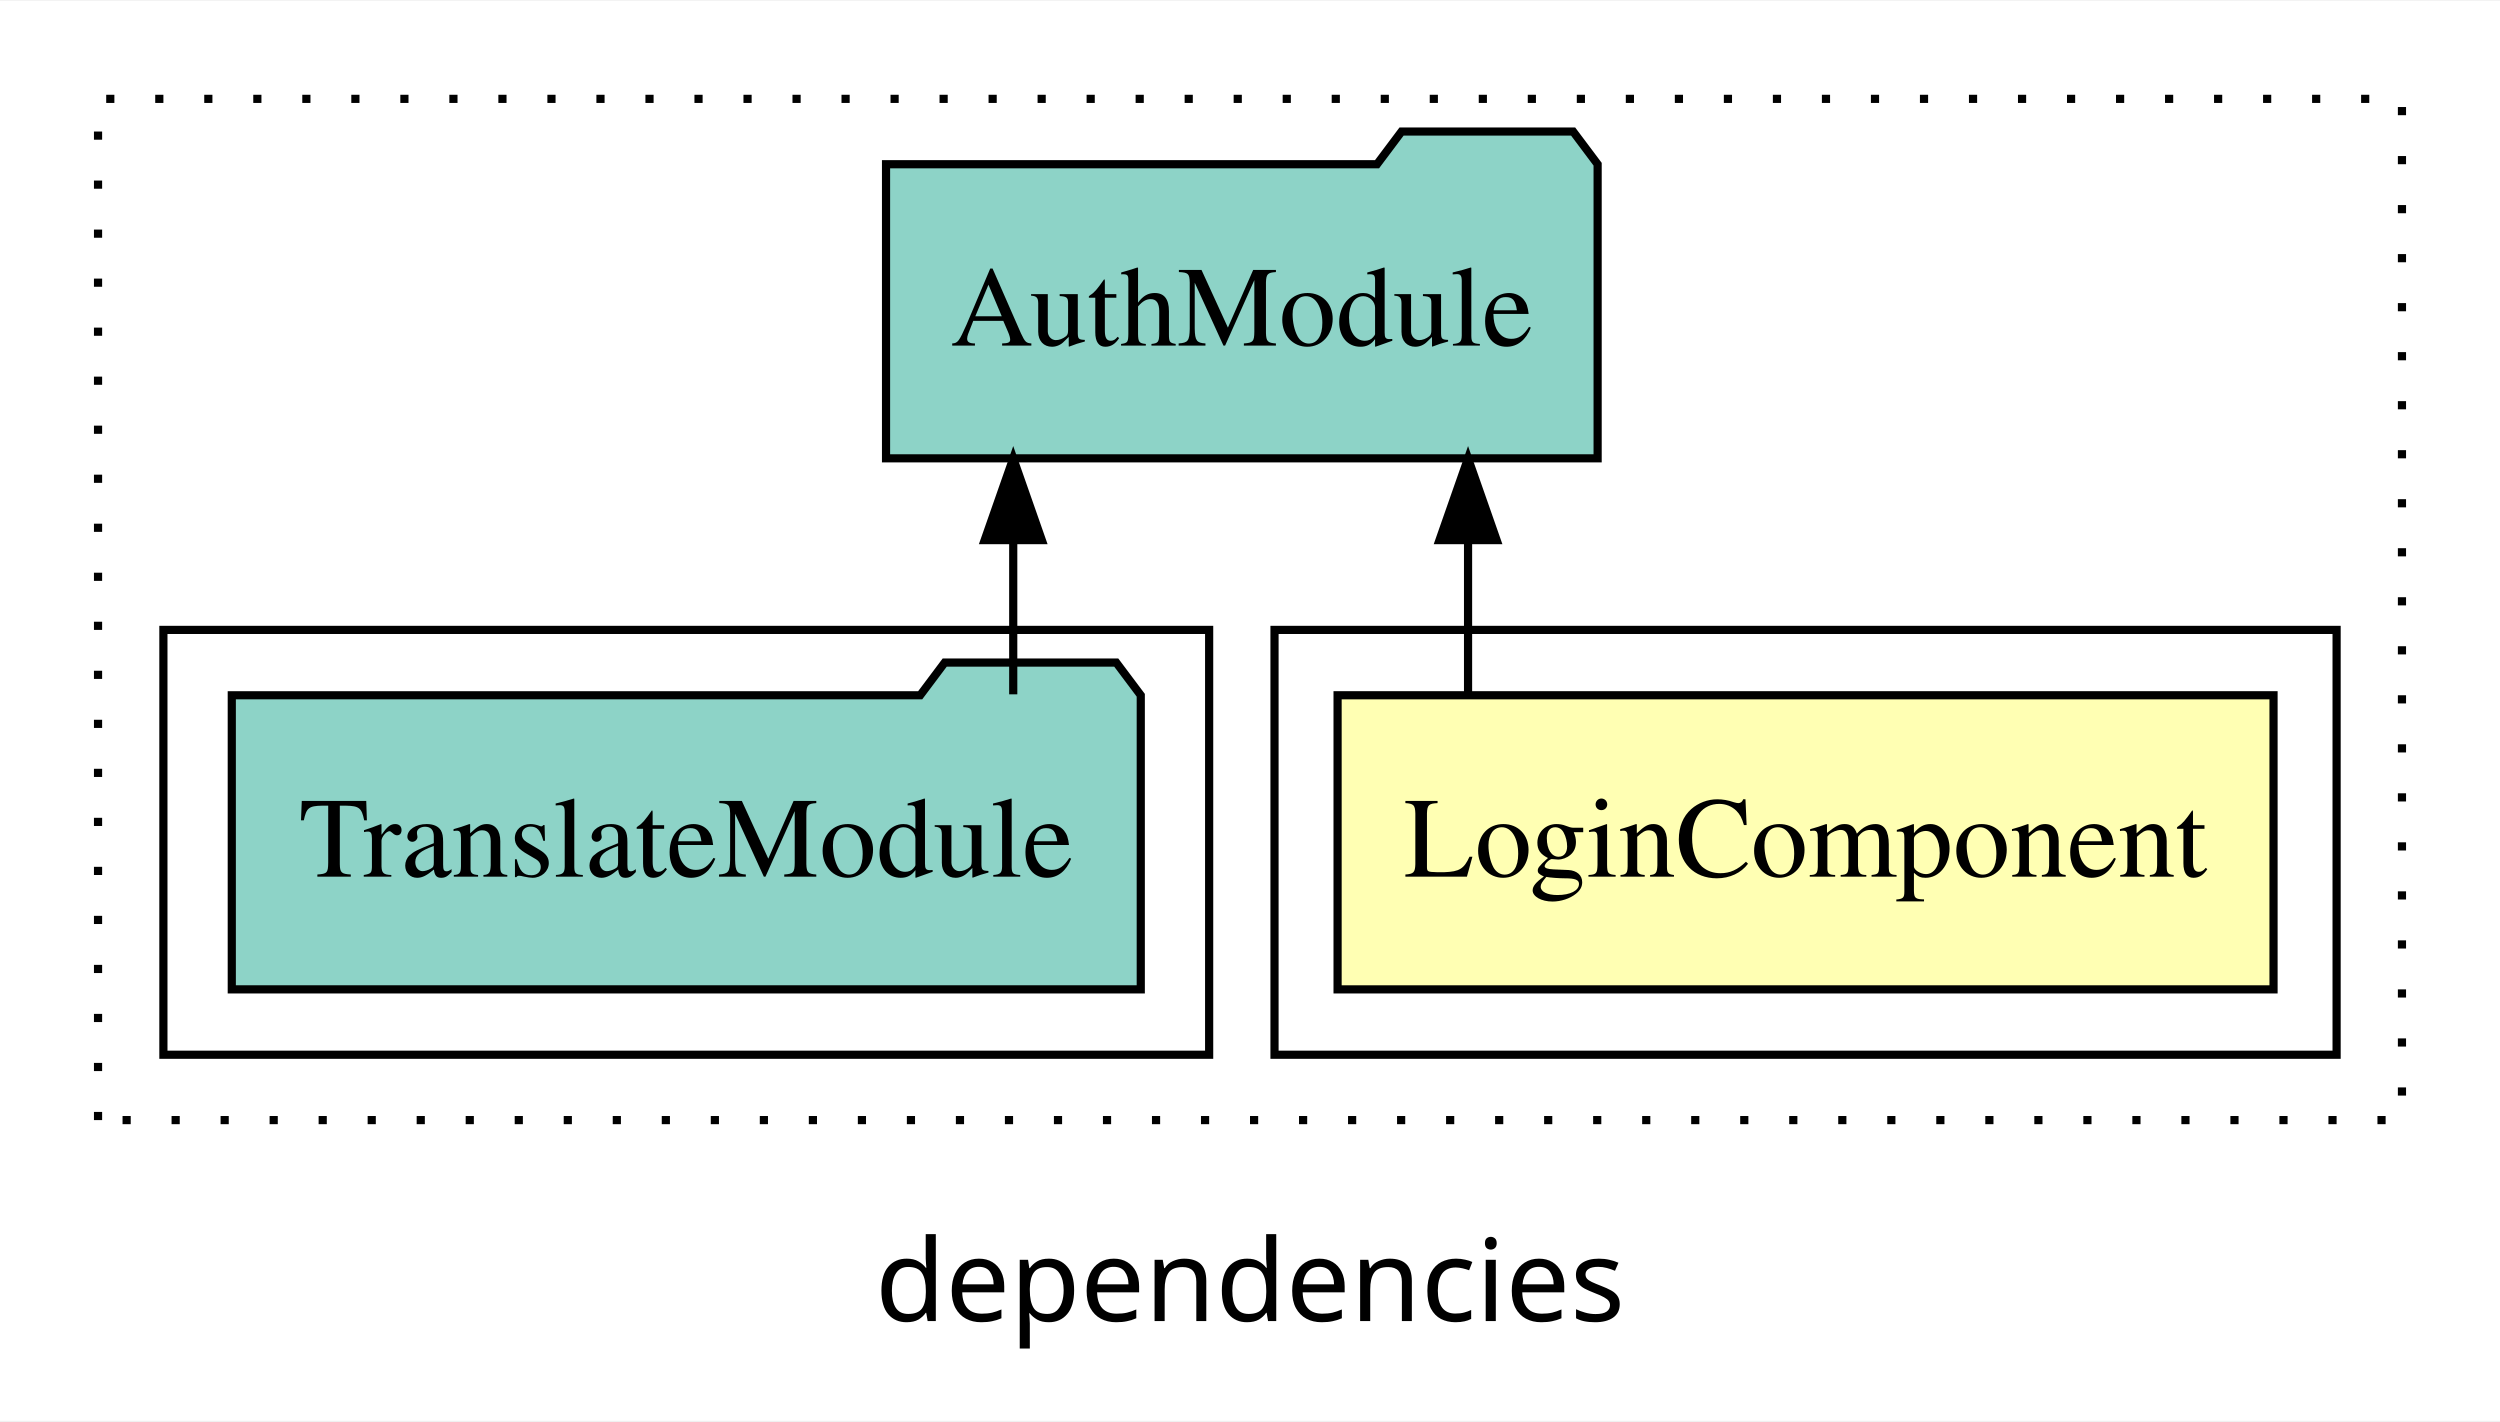
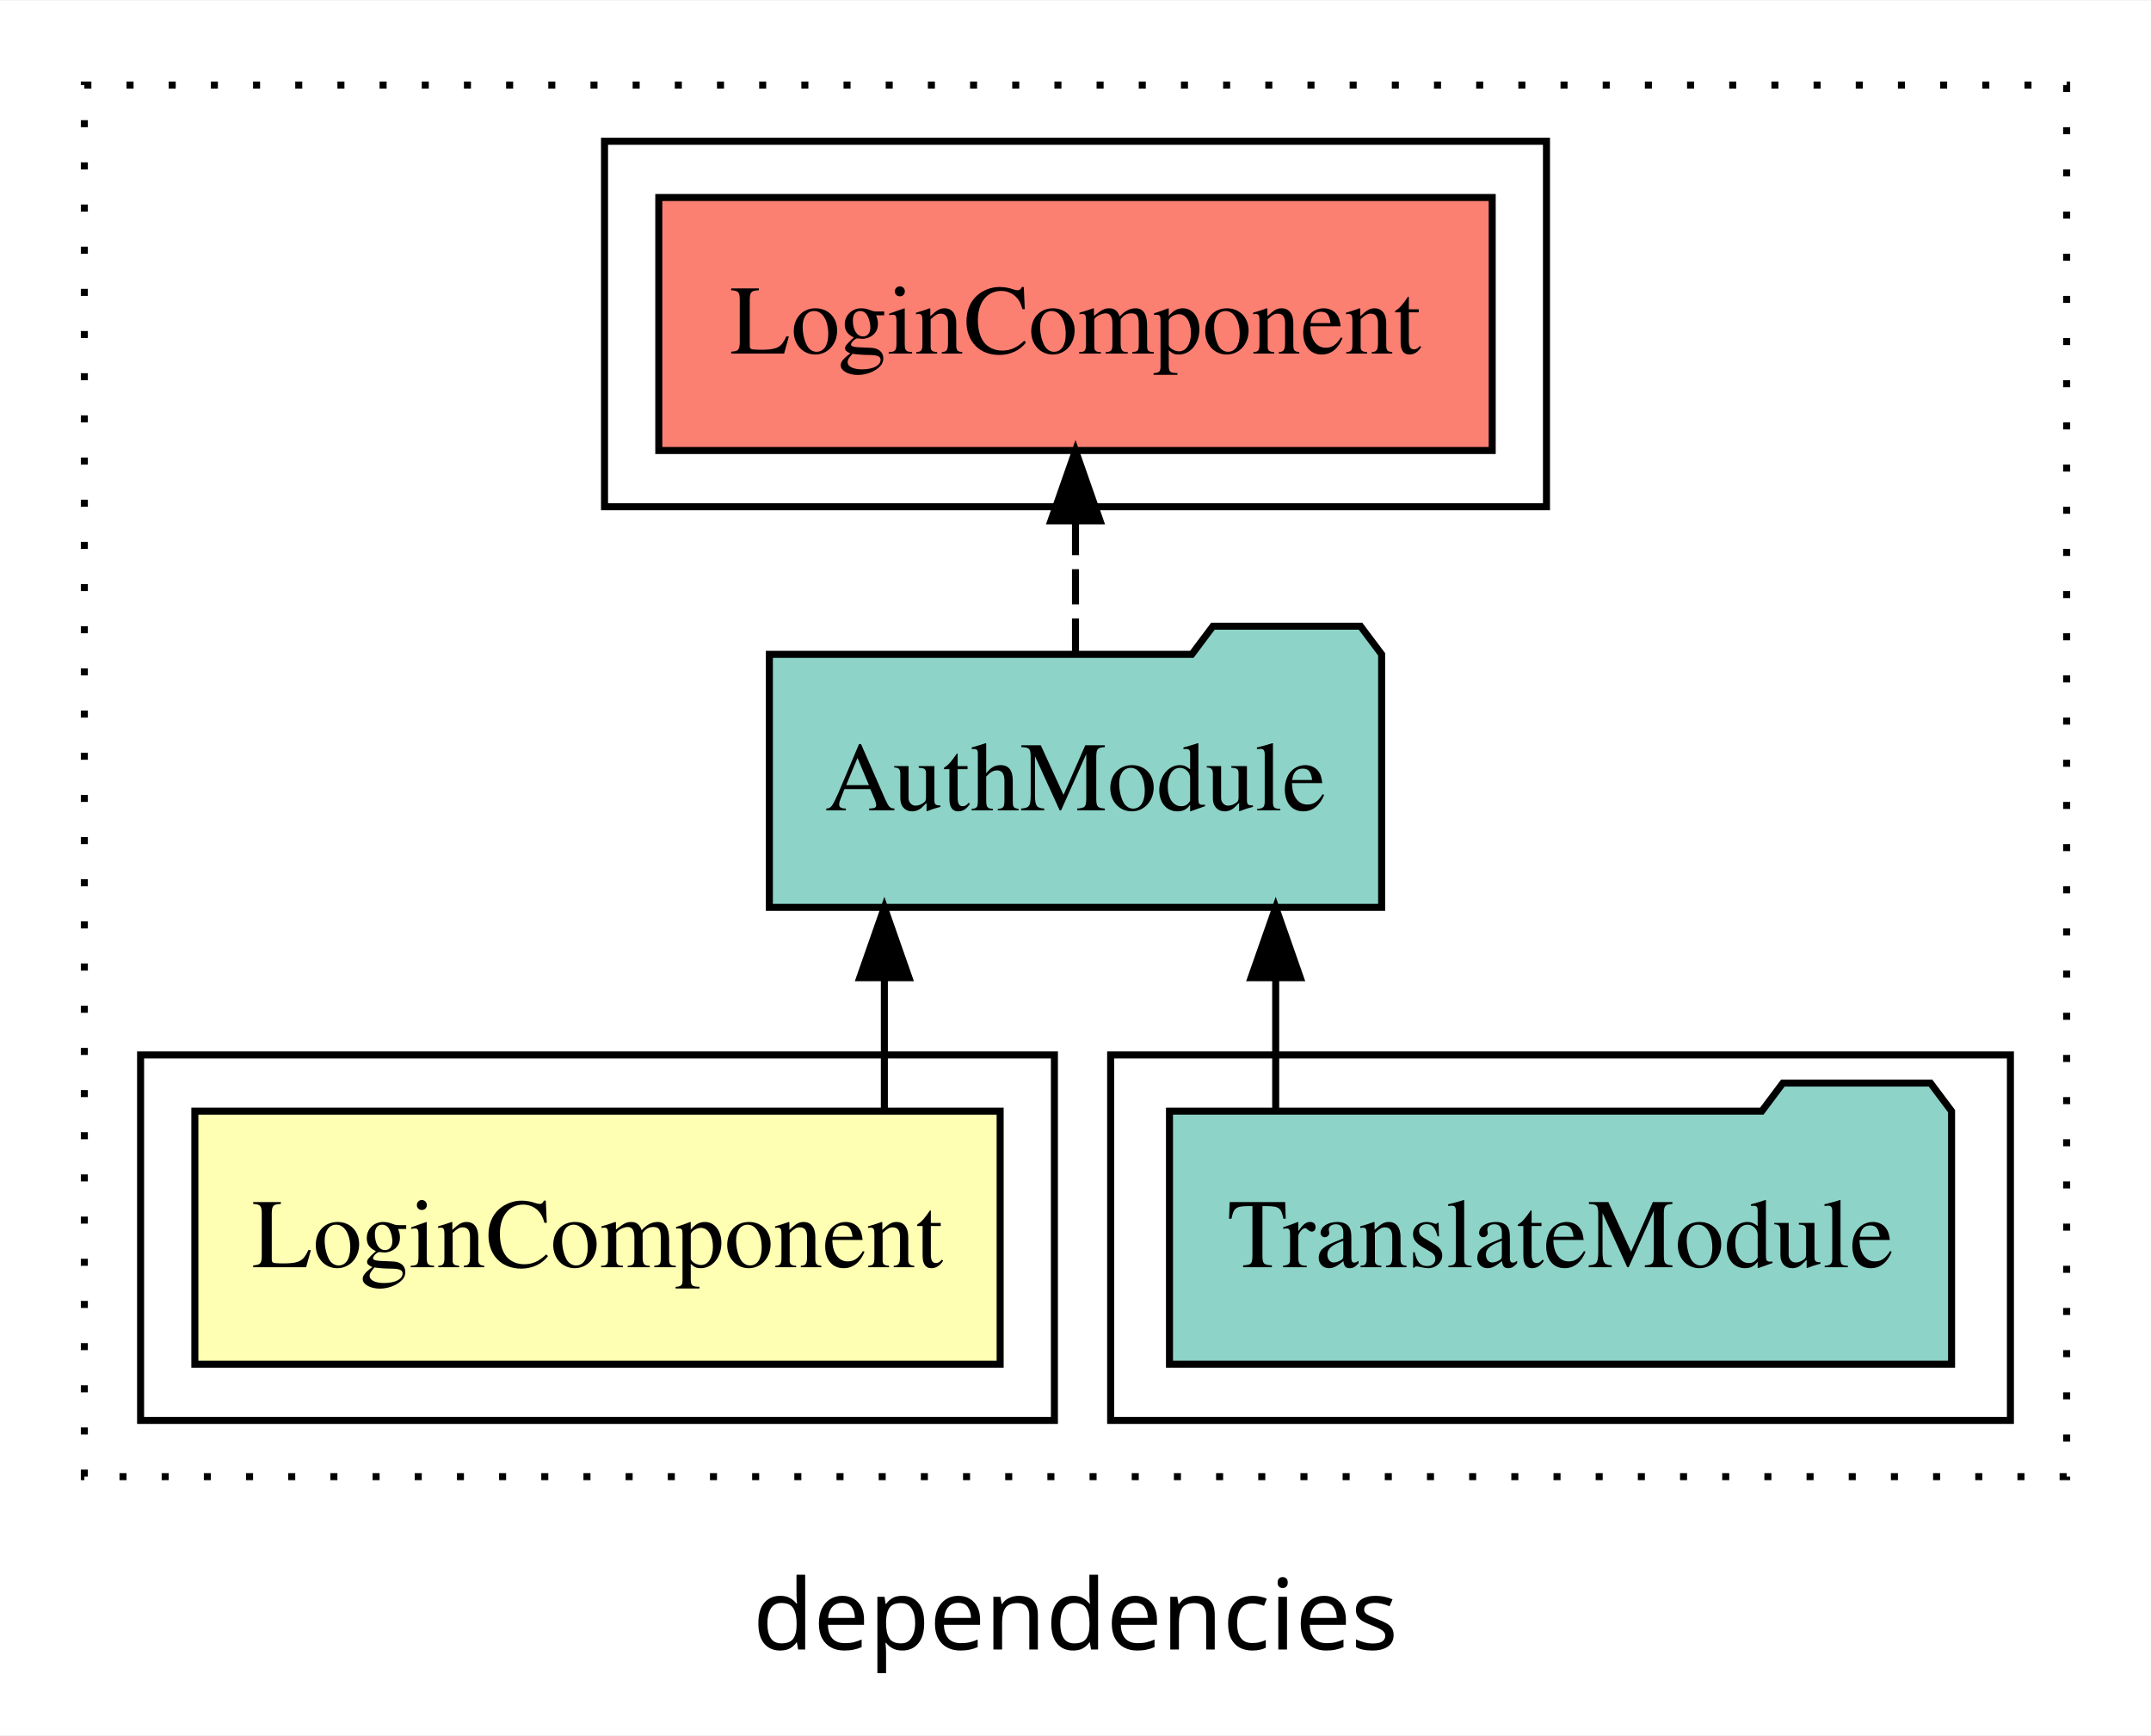
- <svg xmlns="http://www.w3.org/2000/svg" width="306pt" height="174pt" viewBox="0.00 0.00 306.00 173.80">
-   <g id="graph0" class="graph" transform="scale(1 1) rotate(0) translate(4 169.8)">
-     <polygon fill="white" stroke="transparent" points="-4,4 -4,-169.8 302,-169.8 302,4 -4,4" />
+ <svg xmlns="http://www.w3.org/2000/svg" width="306pt" height="247pt" viewBox="0.00 0.00 306.00 246.80">
+   <g id="graph0" class="graph" transform="scale(1 1) rotate(0) translate(4 242.8)">
+     <polygon fill="white" stroke="transparent" points="-4,4 -4,-242.8 302,-242.8 302,4 -4,4" />
    <text text-anchor="middle" x="149" y="-8.2" font-family="sans-serif" font-size="14.00">dependencies</text>
    <g id="clust1" class="cluster">
-       <polygon fill="none" stroke="black" stroke-dasharray="1,5" points="8,-32.8 8,-157.8 290,-157.8 290,-32.8 8,-32.8" />
+       <polygon fill="none" stroke="black" stroke-dasharray="1,5" points="8,-32.8 8,-230.8 290,-230.8 290,-32.8 8,-32.8" />
+     </g>
+     <g id="clust4" class="cluster">
+       <polygon fill="none" stroke="black" points="154,-40.8 154,-92.8 282,-92.8 282,-40.8 154,-40.8" />
    </g>
    <g id="clust2" class="cluster">
-       <polygon fill="none" stroke="black" points="152,-40.8 152,-92.8 282,-92.8 282,-40.8 152,-40.8" />
+       <polygon fill="none" stroke="black" points="16,-40.8 16,-92.8 146,-92.8 146,-40.8 16,-40.8" />
    </g>
-     <g id="clust4" class="cluster">
-       <polygon fill="none" stroke="black" points="16,-40.8 16,-92.8 144,-92.8 144,-40.8 16,-40.8" />
+     <g id="clust5" class="cluster">
+       <polygon fill="none" stroke="black" points="82,-170.8 82,-222.8 216,-222.8 216,-170.8 82,-170.8" />
    </g>
    <g id="node1" class="node">
-       <polygon fill="#ffffb3" stroke="black" points="274.28,-84.8 159.72,-84.8 159.72,-48.8 274.28,-48.8 274.28,-84.8" />
-       <text text-anchor="middle" x="217" y="-62.6" font-family="Times,serif" font-size="14.00">LoginComponent</text>
+       <polygon fill="#ffffb3" stroke="black" points="138.28,-84.8 23.72,-84.8 23.72,-48.8 138.28,-48.8 138.28,-84.8" />
+       <text text-anchor="middle" x="81" y="-62.6" font-family="Times,serif" font-size="14.00">LoginComponent</text>
    </g>
    <g id="node2" class="node">
-       <polygon fill="#8dd3c7" stroke="black" points="191.55,-149.8 188.55,-153.8 167.55,-153.8 164.55,-149.8 104.45,-149.8 104.45,-113.8 191.55,-113.8 191.55,-149.8" />
-       <text text-anchor="middle" x="148" y="-127.6" font-family="Times,serif" font-size="14.00">AuthModule</text>
+       <polygon fill="#8dd3c7" stroke="black" points="192.55,-149.8 189.55,-153.8 168.55,-153.8 165.55,-149.8 105.45,-149.8 105.45,-113.8 192.55,-113.8 192.55,-149.8" />
+       <text text-anchor="middle" x="149" y="-127.6" font-family="Times,serif" font-size="14.00">AuthModule</text>
    </g>
    <g id="edge1" class="edge">
-       <path fill="none" stroke="black" d="M175.69,-84.91C175.69,-84.91 175.69,-103.79 175.69,-103.79" />
-       <polygon fill="black" stroke="black" points="172.19,-103.79 175.69,-113.79 179.19,-103.79 172.19,-103.79" />
+       <path fill="none" stroke="black" d="M121.81,-84.91C121.81,-84.91 121.81,-103.79 121.81,-103.79" />
+       <polygon fill="black" stroke="black" points="118.31,-103.79 121.81,-113.79 125.31,-103.79 118.31,-103.79" />
+     </g>
+     <g id="node4" class="node">
+       <polygon fill="#fb8072" stroke="black" points="208.28,-214.8 89.72,-214.8 89.72,-178.8 208.28,-178.8 208.28,-214.8" />
+       <text text-anchor="middle" x="149" y="-192.6" font-family="Times,serif" font-size="14.00">LoginComponent </text>
+     </g>
+     <g id="edge3" class="edge">
+       <path fill="none" stroke="black" stroke-dasharray="5,2" d="M149,-149.91C149,-149.91 149,-168.79 149,-168.79" />
+       <polygon fill="black" stroke="black" points="145.5,-168.79 149,-178.79 152.5,-168.79 145.5,-168.79" />
    </g>
    <g id="node3" class="node">
-       <polygon fill="#8dd3c7" stroke="black" points="135.63,-84.8 132.63,-88.8 111.63,-88.8 108.63,-84.8 24.37,-84.8 24.37,-48.8 135.63,-48.8 135.63,-84.8" />
-       <text text-anchor="middle" x="80" y="-62.6" font-family="Times,serif" font-size="14.00">TranslateModule</text>
+       <polygon fill="#8dd3c7" stroke="black" points="273.63,-84.8 270.63,-88.8 249.63,-88.8 246.63,-84.8 162.37,-84.8 162.37,-48.8 273.63,-48.8 273.63,-84.8" />
+       <text text-anchor="middle" x="218" y="-62.6" font-family="Times,serif" font-size="14.00">TranslateModule</text>
    </g>
    <g id="edge2" class="edge">
-       <path fill="none" stroke="black" d="M120.02,-84.91C120.02,-84.91 120.02,-103.79 120.02,-103.79" />
-       <polygon fill="black" stroke="black" points="116.52,-103.79 120.02,-113.79 123.52,-103.79 116.52,-103.79" />
+       <path fill="none" stroke="black" d="M177.48,-84.91C177.48,-84.91 177.48,-103.79 177.48,-103.79" />
+       <polygon fill="black" stroke="black" points="173.98,-103.79 177.48,-113.79 180.98,-103.79 173.98,-103.79" />
    </g>
  </g>
</svg>
